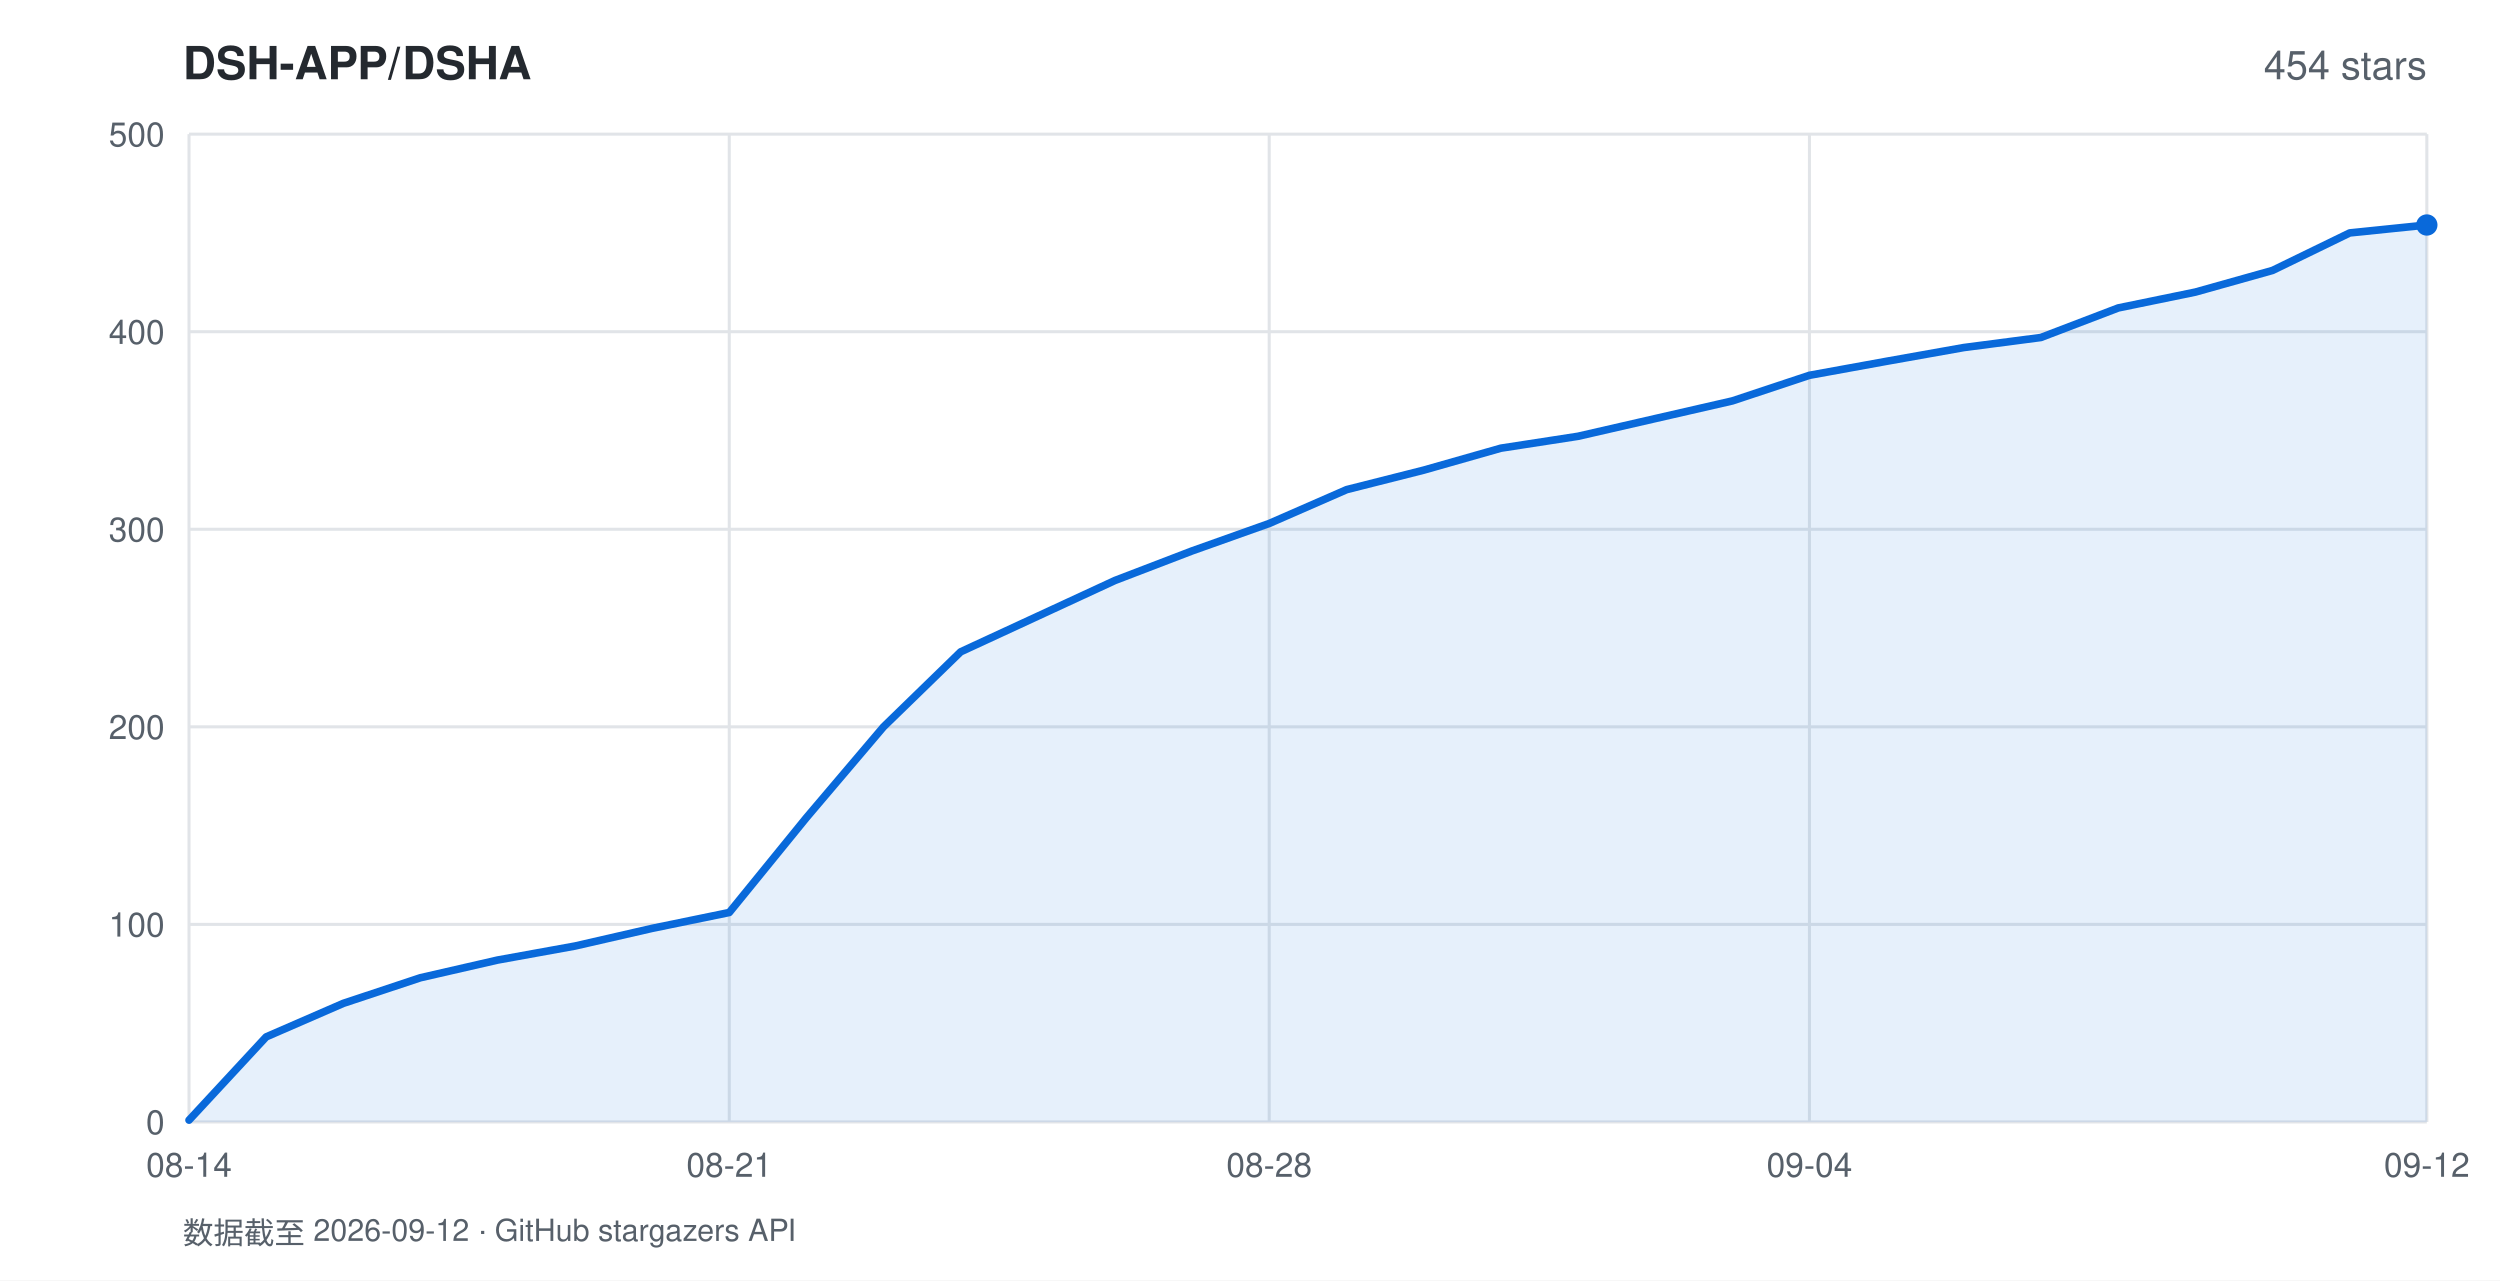
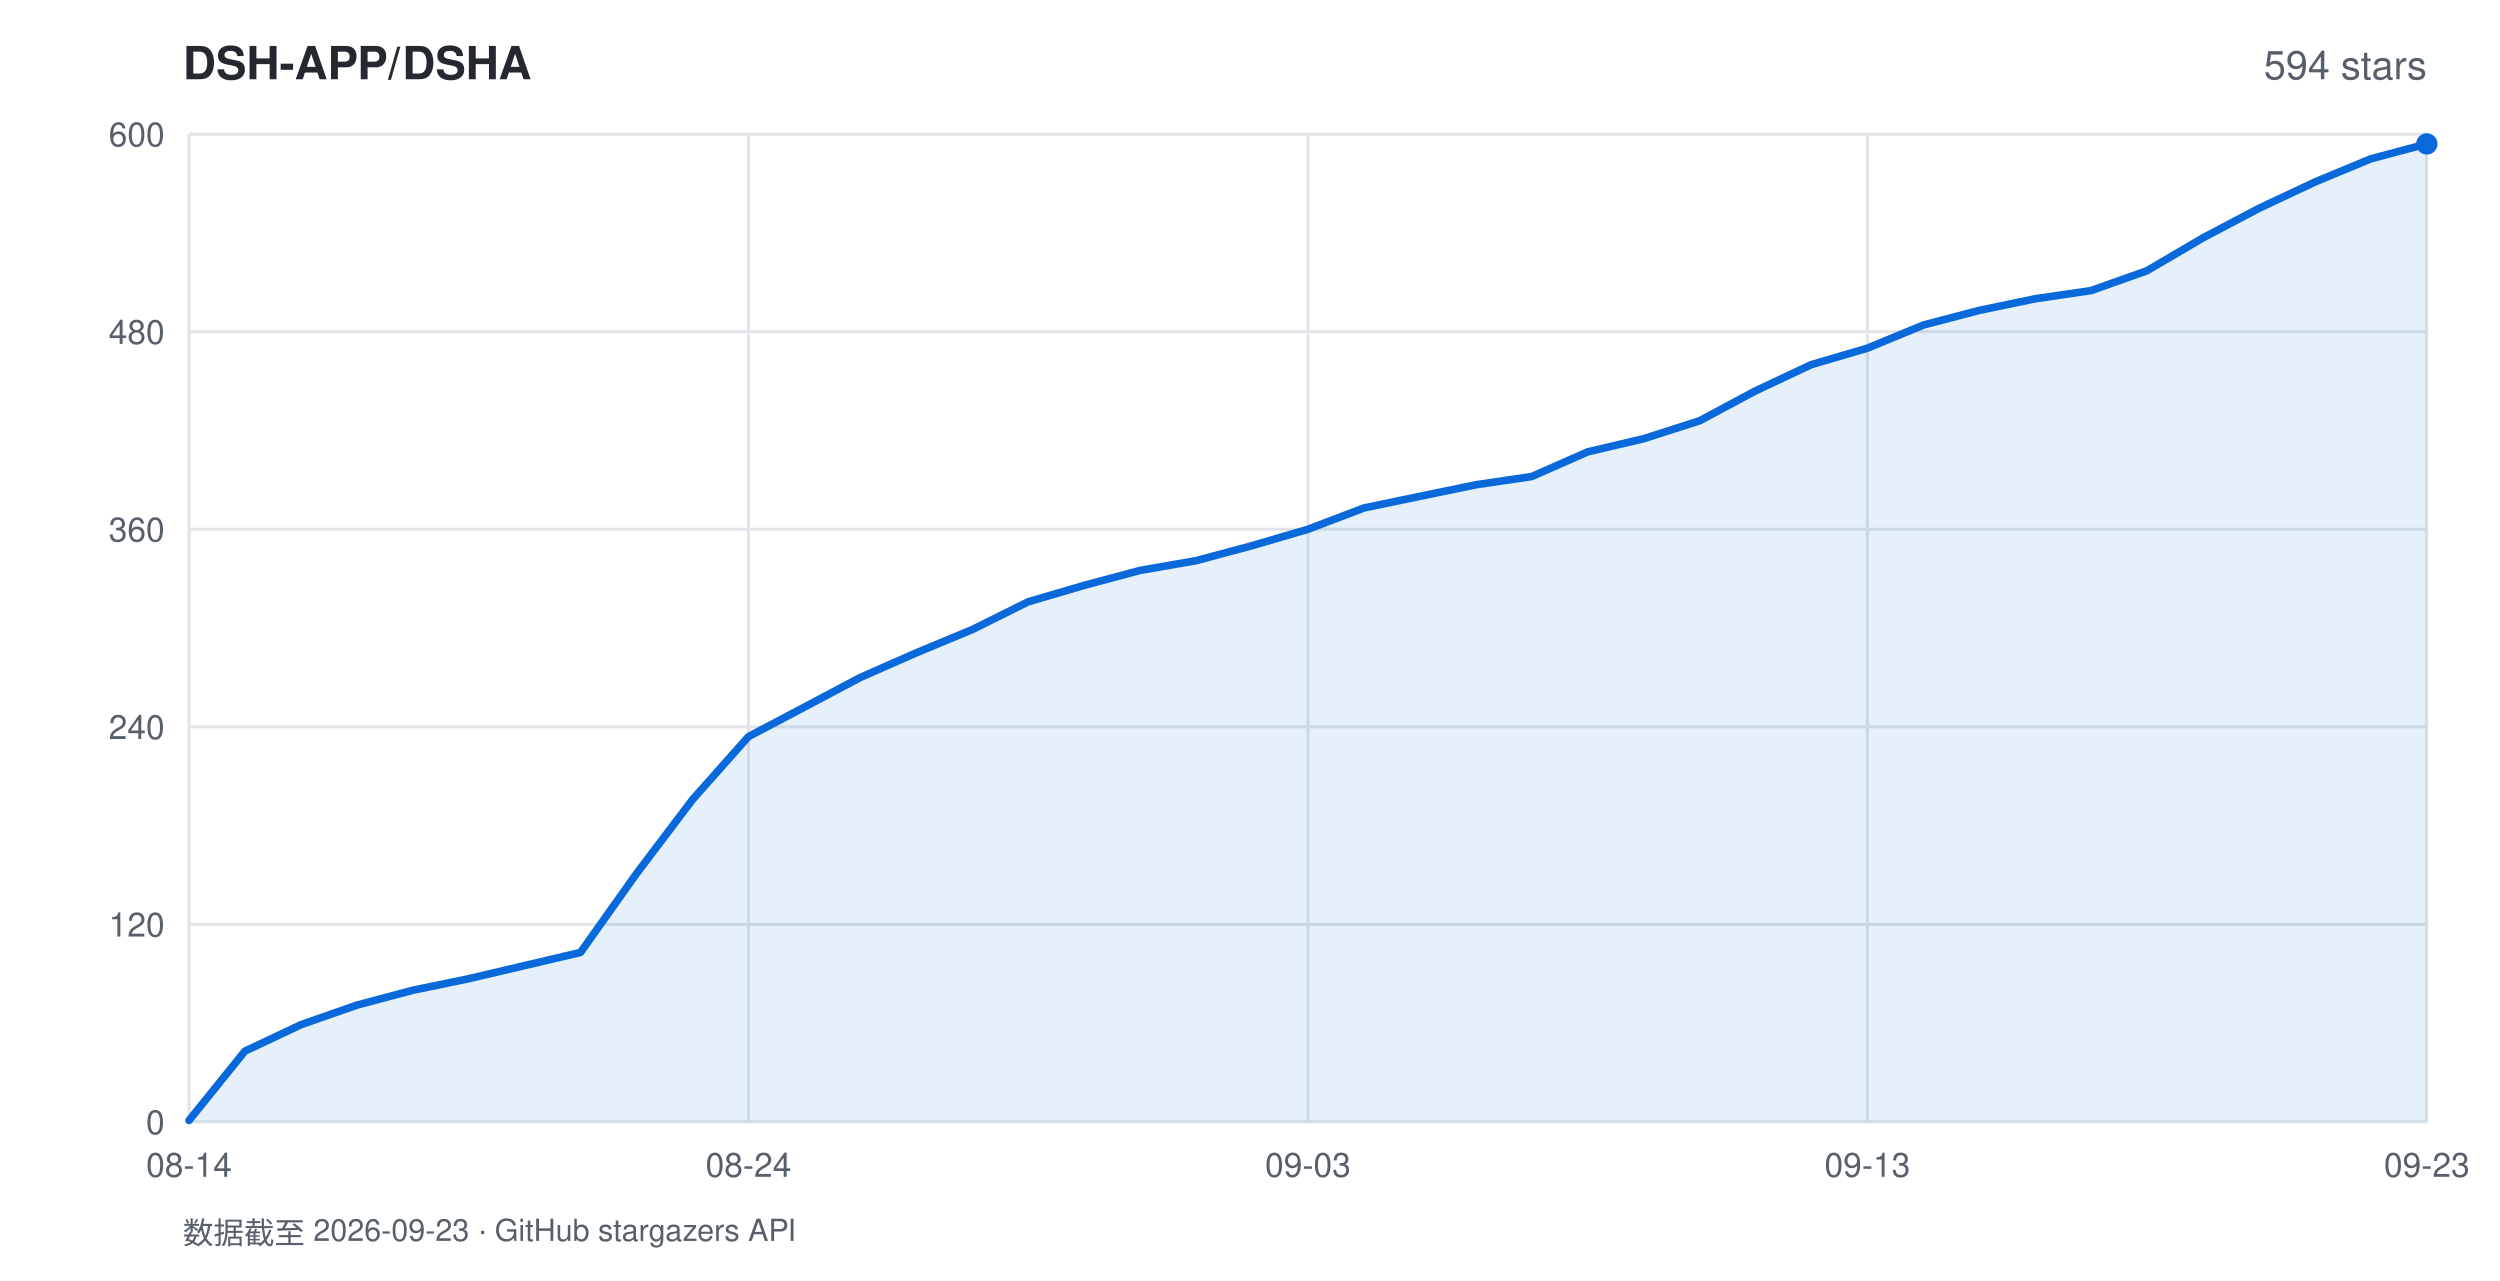
<svg xmlns="http://www.w3.org/2000/svg" width="820" height="420" viewBox="0 0 820 420" font-family="-apple-system,BlinkMacSystemFont,'Segoe UI',Helvetica,Arial,sans-serif">
  <rect width="820" height="420" fill="#ffffff" />
  <text x="60" y="26" fill="#24292f" font-size="15" font-weight="600">DSH-APP/DSHA</text>
-   <text x="796" y="26" fill="#57606a" font-size="13" text-anchor="end">454 stars</text>
+   <text x="796" y="26" fill="#57606a" font-size="13" text-anchor="end">594 stars</text>
  <line x1="62" y1="368.0" x2="796" y2="368.0" stroke="#e1e4e8" stroke-width="1" />
  <text x="54" y="372.0" fill="#57606a" font-size="11" text-anchor="end">0</text>
  <line x1="62" y1="303.2" x2="796" y2="303.2" stroke="#e1e4e8" stroke-width="1" />
-   <text x="54" y="307.2" fill="#57606a" font-size="11" text-anchor="end">100</text>
+   <text x="54" y="307.2" fill="#57606a" font-size="11" text-anchor="end">120</text>
  <line x1="62" y1="238.4" x2="796" y2="238.4" stroke="#e1e4e8" stroke-width="1" />
-   <text x="54" y="242.4" fill="#57606a" font-size="11" text-anchor="end">200</text>
+   <text x="54" y="242.4" fill="#57606a" font-size="11" text-anchor="end">240</text>
  <line x1="62" y1="173.6" x2="796" y2="173.6" stroke="#e1e4e8" stroke-width="1" />
-   <text x="54" y="177.6" fill="#57606a" font-size="11" text-anchor="end">300</text>
+   <text x="54" y="177.6" fill="#57606a" font-size="11" text-anchor="end">360</text>
  <line x1="62" y1="108.8" x2="796" y2="108.8" stroke="#e1e4e8" stroke-width="1" />
-   <text x="54" y="112.8" fill="#57606a" font-size="11" text-anchor="end">400</text>
+   <text x="54" y="112.8" fill="#57606a" font-size="11" text-anchor="end">480</text>
  <line x1="62" y1="44.0" x2="796" y2="44.0" stroke="#e1e4e8" stroke-width="1" />
-   <text x="54" y="48.0" fill="#57606a" font-size="11" text-anchor="end">500</text>
+   <text x="54" y="48.0" fill="#57606a" font-size="11" text-anchor="end">600</text>
  <line x1="62.0" y1="44" x2="62.0" y2="368" stroke="#e1e4e8" stroke-width="1" />
  <text x="62.0" y="386" fill="#57606a" font-size="11" text-anchor="middle">08-14</text>
-   <line x1="239.2" y1="44" x2="239.2" y2="368" stroke="#e1e4e8" stroke-width="1" />
-   <text x="239.2" y="386" fill="#57606a" font-size="11" text-anchor="middle">08-21</text>
-   <line x1="416.3" y1="44" x2="416.3" y2="368" stroke="#e1e4e8" stroke-width="1" />
-   <text x="416.3" y="386" fill="#57606a" font-size="11" text-anchor="middle">08-28</text>
-   <line x1="593.5" y1="44" x2="593.5" y2="368" stroke="#e1e4e8" stroke-width="1" />
-   <text x="593.5" y="386" fill="#57606a" font-size="11" text-anchor="middle">09-04</text>
+   <line x1="245.5" y1="44" x2="245.5" y2="368" stroke="#e1e4e8" stroke-width="1" />
+   <text x="245.5" y="386" fill="#57606a" font-size="11" text-anchor="middle">08-24</text>
+   <line x1="429.0" y1="44" x2="429.0" y2="368" stroke="#e1e4e8" stroke-width="1" />
+   <text x="429.0" y="386" fill="#57606a" font-size="11" text-anchor="middle">09-03</text>
+   <line x1="612.5" y1="44" x2="612.5" y2="368" stroke="#e1e4e8" stroke-width="1" />
+   <text x="612.5" y="386" fill="#57606a" font-size="11" text-anchor="middle">09-13</text>
  <line x1="796.0" y1="44" x2="796.0" y2="368" stroke="#e1e4e8" stroke-width="1" />
-   <text x="796.0" y="386" fill="#57606a" font-size="11" text-anchor="middle">09-12</text>
-   <polygon points="62.0,368.0 62.0,367.4 87.3,340.1 112.6,329.1 137.9,320.7 163.2,314.9 188.6,310.3 213.9,304.5 239.2,299.3 264.5,268.2 289.8,238.4 315.1,213.8 340.4,202.1 365.7,190.4 391.0,180.7 416.3,171.7 441.7,160.6 467.0,154.2 492.3,147.0 517.6,143.1 542.9,137.3 568.2,131.5 593.5,123.1 618.8,118.5 644.1,114.0 669.4,110.7 694.8,101.0 720.1,95.8 745.4,88.7 770.7,76.4 796.0,73.8 796.0,368.0" fill="rgba(9,105,218,0.10)" />
-   <polyline points="62.0,367.4 87.3,340.1 112.6,329.1 137.9,320.7 163.2,314.9 188.6,310.3 213.9,304.5 239.2,299.3 264.5,268.2 289.8,238.4 315.1,213.8 340.4,202.1 365.7,190.4 391.0,180.7 416.3,171.7 441.7,160.6 467.0,154.2 492.3,147.0 517.6,143.1 542.9,137.3 568.2,131.5 593.5,123.1 618.8,118.5 644.1,114.0 669.4,110.7 694.8,101.0 720.1,95.8 745.4,88.7 770.7,76.4 796.0,73.8" fill="none" stroke="#0969da" stroke-width="2.5" stroke-linejoin="round" stroke-linecap="round" />
-   <circle cx="796.0" cy="73.8" r="3.5" fill="#0969da" />
-   <text x="60" y="408" fill="#57606a" font-size="10">数据截至 2026-09-12 · GitHub stargazers API</text>
+   <text x="796.0" y="386" fill="#57606a" font-size="11" text-anchor="middle">09-23</text>
+   <polygon points="62.0,368.0 62.0,367.5 80.3,344.8 98.7,336.1 117.0,329.7 135.4,324.8 153.8,321.0 172.1,316.7 190.4,312.4 208.8,286.5 227.2,262.2 245.5,241.6 263.9,231.9 282.2,222.2 300.6,214.1 318.9,206.5 337.2,197.4 355.6,192.0 373.9,187.1 392.3,183.9 410.6,179.0 429.0,173.6 447.4,166.6 465.7,162.8 484.1,159.0 502.4,156.3 520.8,148.2 539.1,143.9 557.5,138.0 575.8,128.2 594.1,119.6 612.5,114.2 630.9,106.6 649.2,101.8 667.5,98.0 685.9,95.3 704.2,88.8 722.6,78.0 741.0,68.3 759.3,59.7 777.6,52.1 796.0,47.2 796.0,368.0" fill="rgba(9,105,218,0.10)" />
+   <polyline points="62.0,367.5 80.3,344.8 98.7,336.1 117.0,329.7 135.4,324.8 153.8,321.0 172.1,316.7 190.4,312.4 208.8,286.5 227.2,262.2 245.5,241.6 263.9,231.9 282.2,222.2 300.6,214.1 318.9,206.5 337.2,197.4 355.6,192.0 373.9,187.1 392.3,183.9 410.6,179.0 429.0,173.6 447.4,166.6 465.7,162.8 484.1,159.0 502.4,156.3 520.8,148.2 539.1,143.9 557.5,138.0 575.8,128.2 594.1,119.6 612.5,114.2 630.9,106.6 649.2,101.8 667.5,98.0 685.9,95.3 704.2,88.8 722.6,78.0 741.0,68.3 759.3,59.7 777.6,52.1 796.0,47.2" fill="none" stroke="#0969da" stroke-width="2.5" stroke-linejoin="round" stroke-linecap="round" />
+   <circle cx="796.0" cy="47.2" r="3.5" fill="#0969da" />
+   <text x="60" y="408" fill="#57606a" font-size="10">数据截至 2026-09-23 · GitHub stargazers API</text>
</svg>
